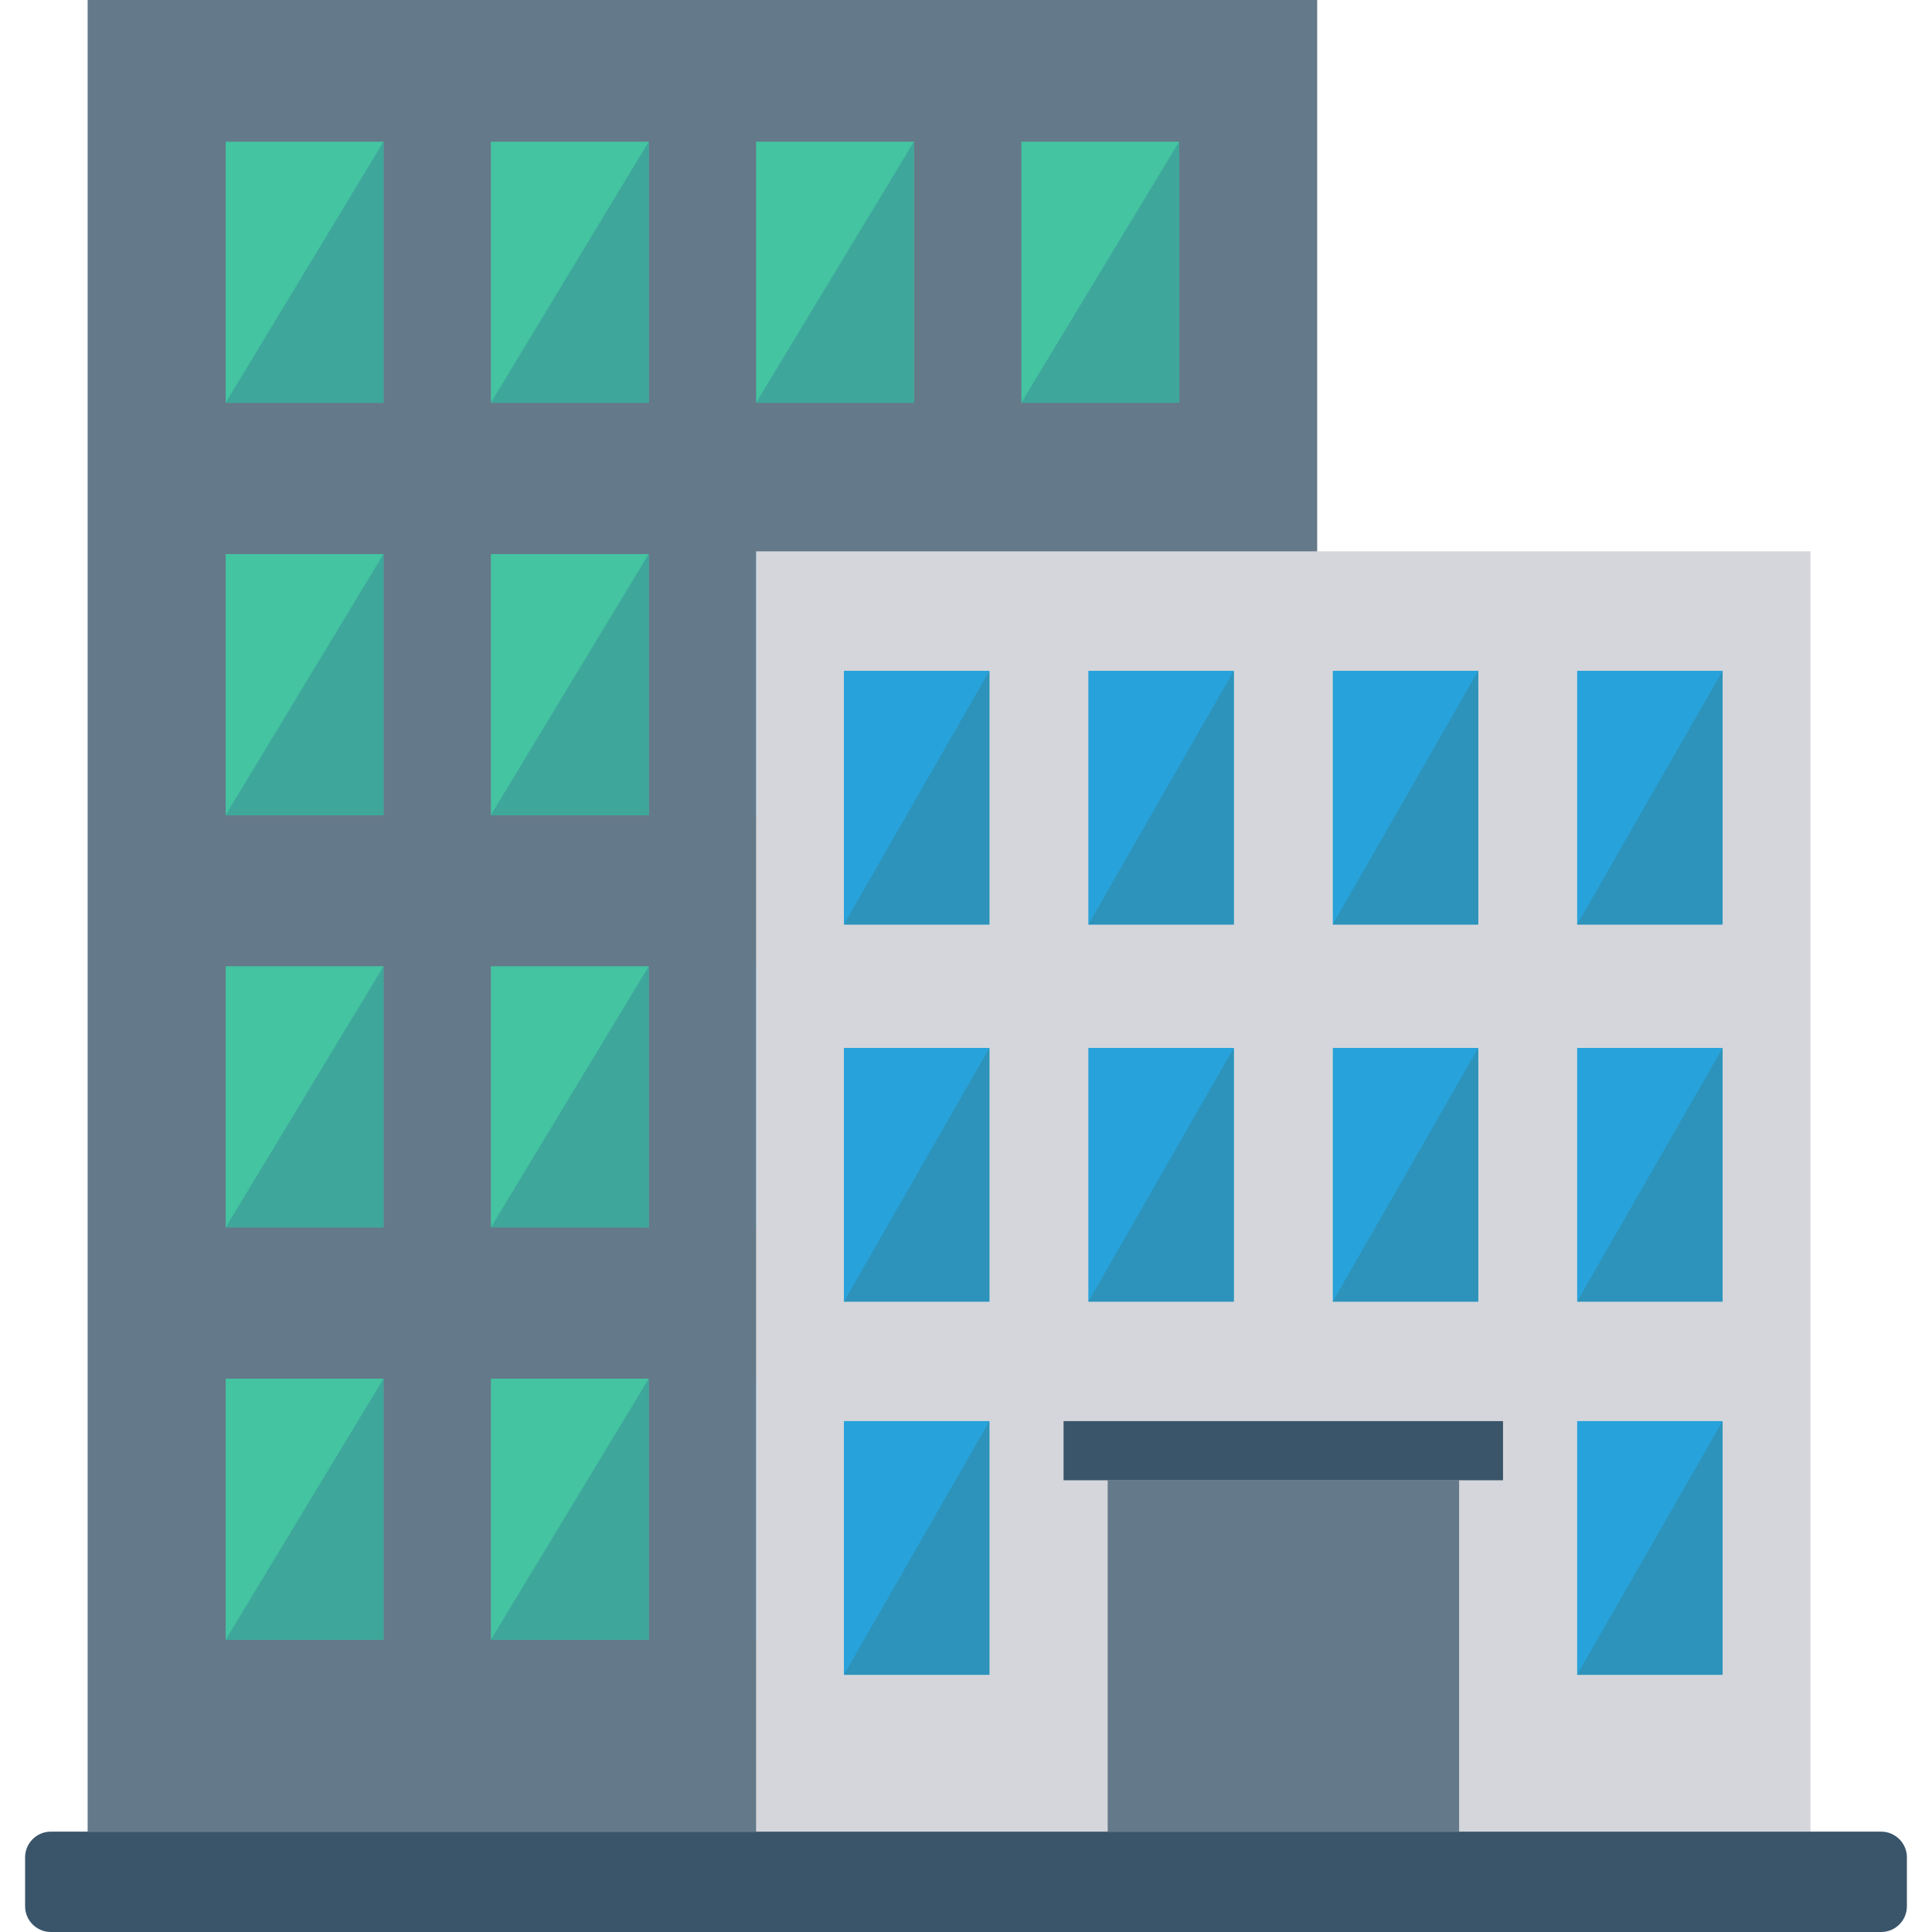
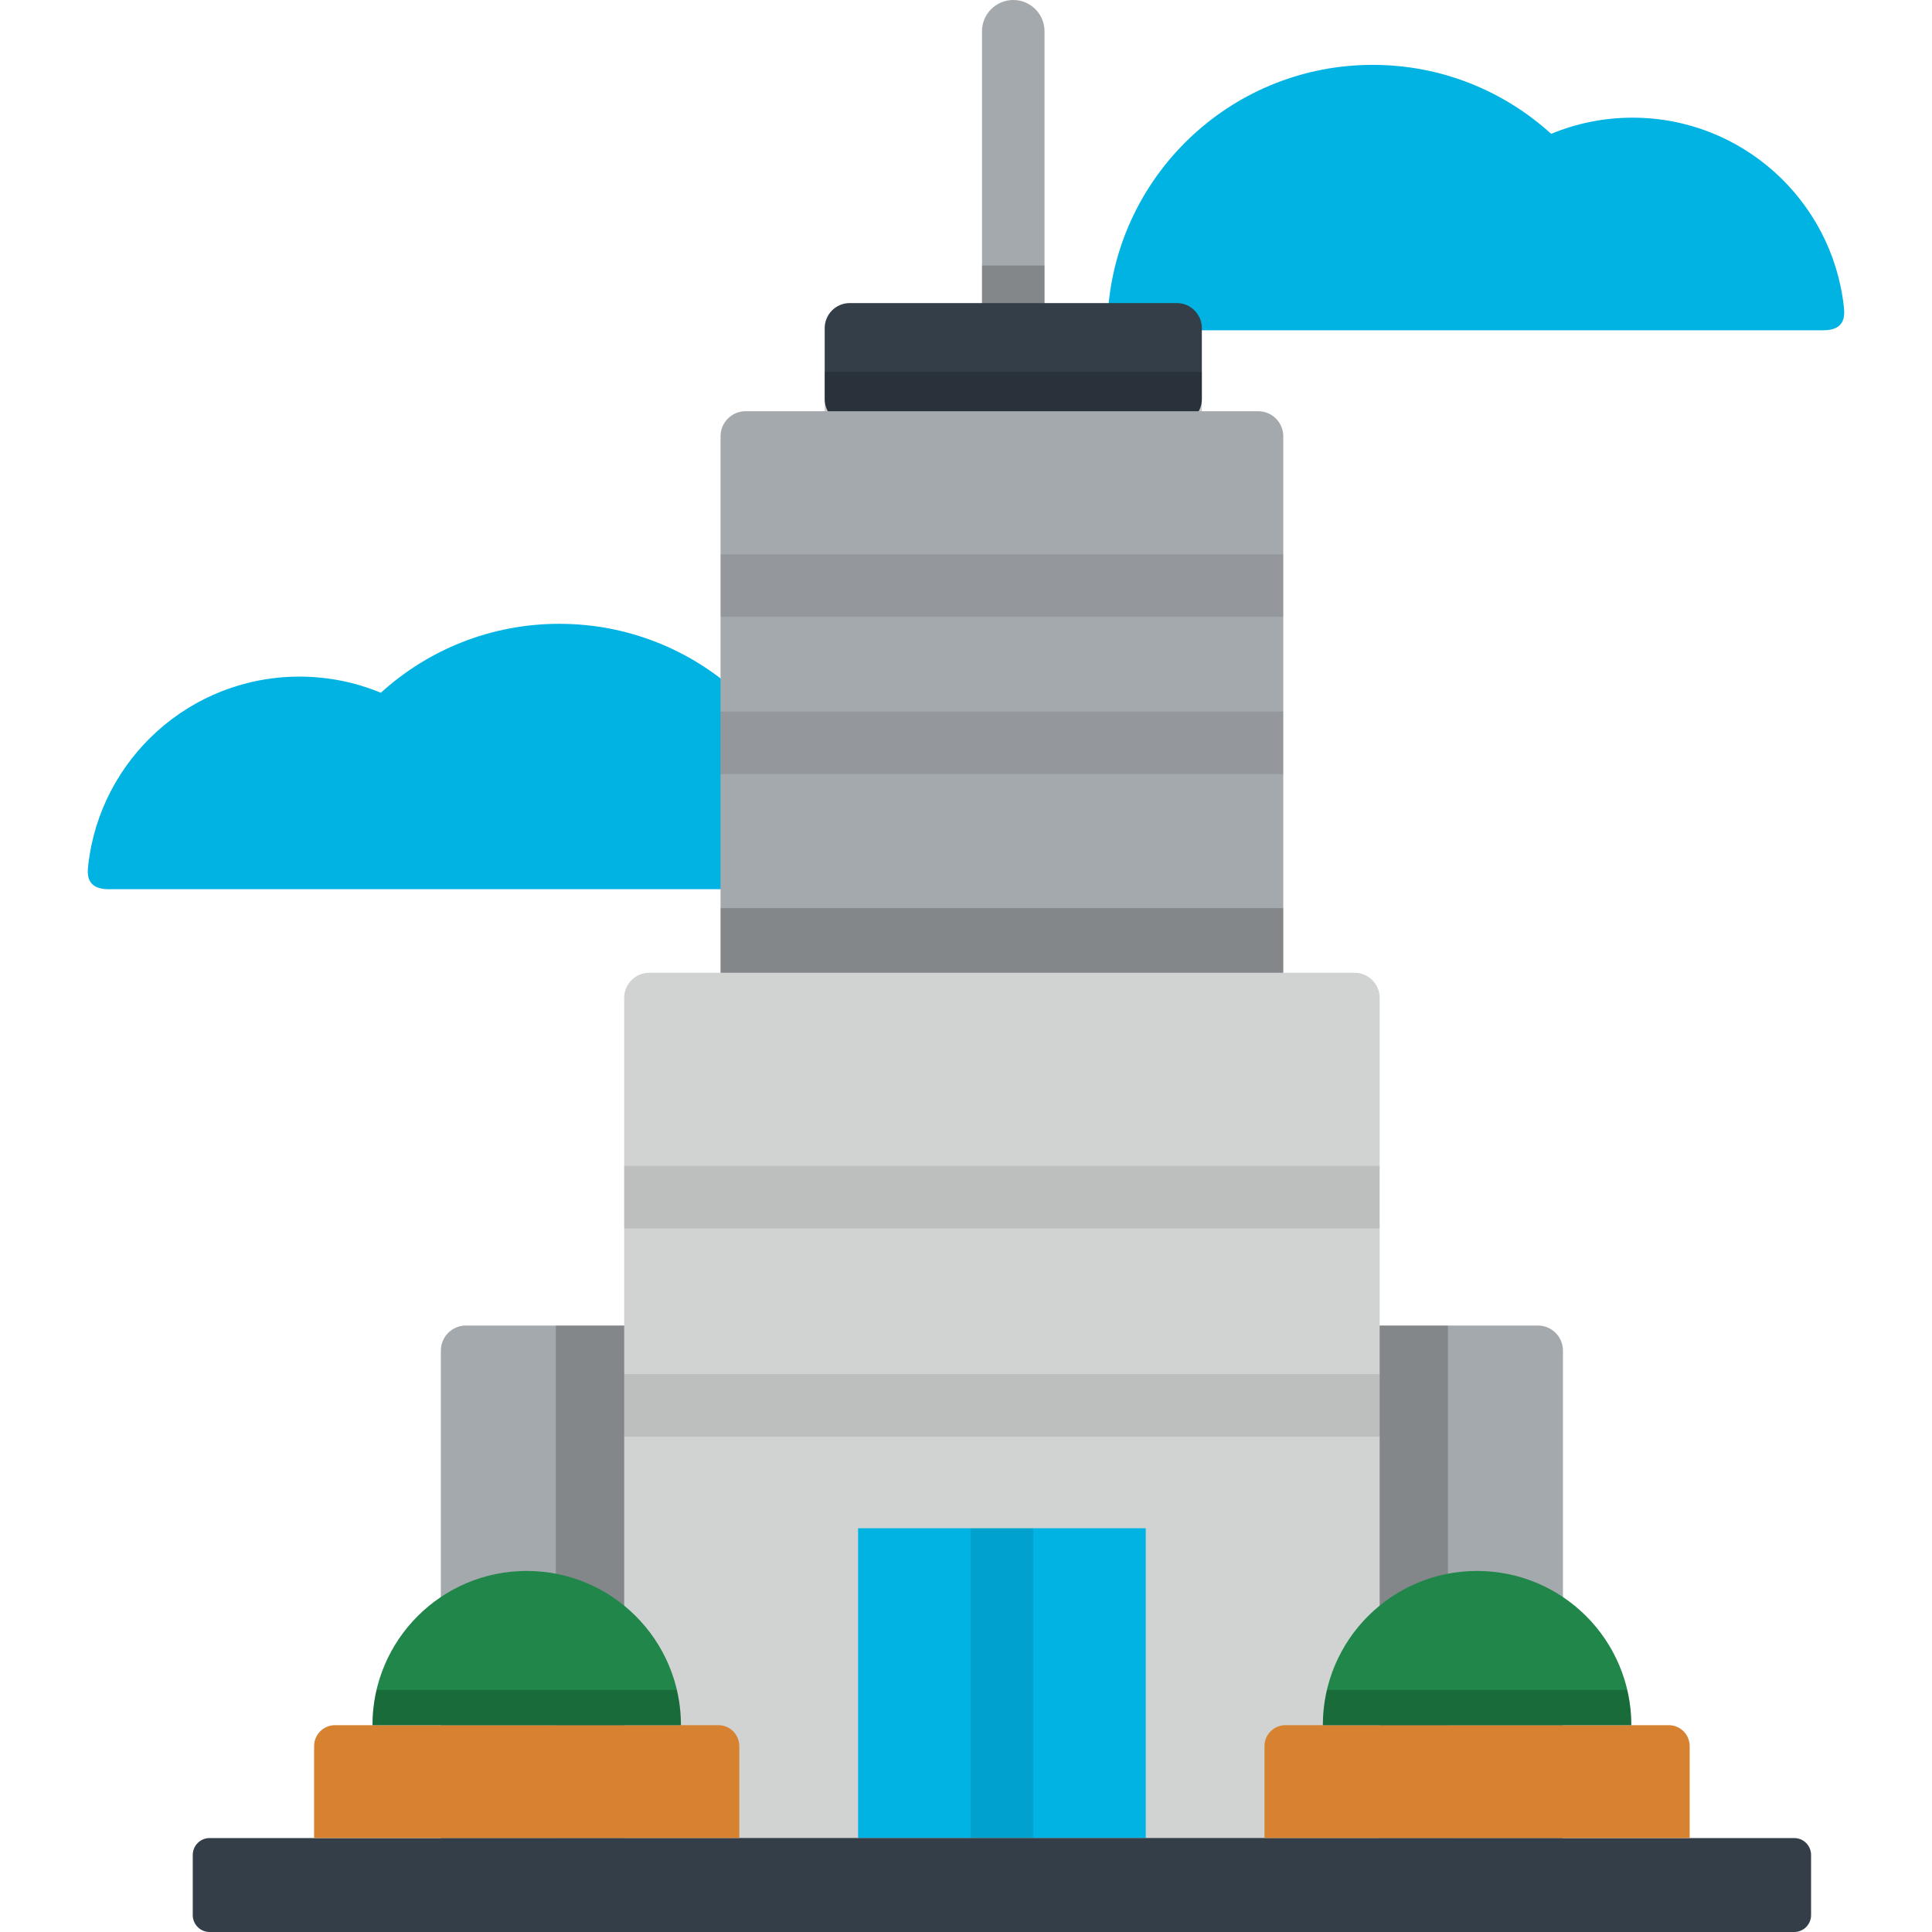
- <svg xmlns="http://www.w3.org/2000/svg" version="1.1" id="Capa_1" x="0px" y="0px" viewBox="0 0 468.293 468.293" style="enable-background:new 0 0 468.293 468.293;" xml:space="preserve">
-   <rect x="21.242" style="fill:#64798A;" width="298.028" height="443.941" />
+ <svg xmlns="http://www.w3.org/2000/svg" version="1.1" id="Layer_1" x="0px" y="0px" viewBox="0 0 512 512" style="enable-background:new 0 0 512 512;" xml:space="preserve">
+   <path style="fill:#A4A9AD;" d="M414.198,357.908c0-3.645-2.983-6.628-6.628-6.628H123.458c-3.645,0-6.628,2.983-6.628,6.628v135.015  c0,3.645,2.983,6.628,6.628,6.628h284.113c3.645,0,6.628-2.983,6.628-6.628V357.908H414.198z" />
+   <rect x="147.31" y="351.281" style="opacity:0.2;enable-background:new    ;" width="236.404" height="135.822" />
  <g>
-     <rect x="54.703" y="34.341" style="fill:#44C4A1;" width="38.256" height="63.282" />
-     <rect x="118.984" y="34.341" style="fill:#44C4A1;" width="38.256" height="63.282" />
-     <rect x="183.271" y="34.341" style="fill:#44C4A1;" width="38.256" height="63.282" />
-     <rect x="247.571" y="34.341" style="fill:#44C4A1;" width="38.256" height="63.282" />
-     <rect x="54.703" y="134.306" style="fill:#44C4A1;" width="38.256" height="63.282" />
-     <rect x="118.984" y="134.306" style="fill:#44C4A1;" width="38.256" height="63.282" />
+     <path style="fill:#00B3E3;" d="M148.22,165.317c-18.211,0-34.804,6.921-47.294,18.275c-6.644-2.755-13.925-4.283-21.565-4.283   c-28.944,0-52.79,21.825-55.977,49.917c-0.24,2.108-0.714,6.423,5.362,6.423c5.436,0,153.08,0,184.116,0   c3.653,0,5.575-4.665,5.351-6.952C214.722,193.115,184.717,165.317,148.22,165.317z" />
+     <path style="fill:#00B3E3;" d="M363.779,17.193c18.211,0,34.804,6.921,47.295,18.275c6.644-2.755,13.925-4.283,21.565-4.283   c28.944,0,52.79,21.825,55.977,49.917c0.24,2.108,0.714,6.423-5.362,6.423c-5.436,0-153.08,0-184.116,0   c-3.653,0-5.575-4.665-5.351-6.952C297.277,44.992,327.281,17.193,363.779,17.193z" />
  </g>
-   <g>
-     <rect x="183.271" y="134.306" style="fill:#27A2DB;" width="38.256" height="63.282" />
-     <rect x="247.571" y="134.306" style="fill:#27A2DB;" width="38.256" height="63.282" />
+   <path style="fill:#A4A9AD;" d="M268.524,97.127c-4.576,0-8.285-3.708-8.285-8.285V8.285c0-4.576,3.71-8.285,8.285-8.285  s8.285,3.71,8.285,8.285v80.556C276.81,93.417,273.101,97.127,268.524,97.127z" />
+   <rect x="260.243" y="70.366" style="opacity:0.2;enable-background:new    ;" width="16.57" height="18.476" />
+   <path style="fill:#333E48;" d="M318.502,86.946c0-3.645-2.983-6.628-6.628-6.628H225.18c-3.645,0-6.628,2.983-6.628,6.628v18.833  c0,3.645,2.983,6.628,6.628,6.628h86.694c3.645,0,6.628-2.983,6.628-6.628V86.946z" />
+   <rect x="218.552" y="98.572" style="opacity:0.2;enable-background:new    ;" width="99.952" height="13.835" />
+   <path style="fill:#A4A9AD;" d="M340.082,115.606c0-3.645-2.983-6.628-6.628-6.628H197.582c-3.645,0-6.628,2.983-6.628,6.628v144.011  c0,3.645,2.983,6.628,6.628,6.628h135.871c3.645,0,6.628-2.983,6.628-6.628V115.606z" />
+   <rect x="190.956" y="240.668" style="opacity:0.2;enable-background:new    ;" width="149.133" height="25.574" />
+   <path style="fill:#D1D3D3;" d="M365.621,487.102V264.419c0-3.645-2.983-6.628-6.628-6.628h-186.95c-3.645,0-6.628,2.983-6.628,6.628  v222.684H365.621z" />
+   <rect x="227.4" y="405.002" style="fill:#00B3E3;" width="76.235" height="82.09" />
+   <g style="opacity:0.1;">
+     <rect x="257.227" y="405.002" width="16.57" height="82.09" />
  </g>
-   <g>
-     <polygon style="fill:#2D93BA;" points="221.525,297.515 183.269,297.515 221.525,234.231  " />
-     <polygon style="fill:#2D93BA;" points="285.808,297.515 247.553,297.515 285.808,234.231  " />
+   <path style="fill:#333E48;" d="M479.951,507.538c0,2.454-2.006,4.462-4.462,4.462H55.546c-2.455,0-4.462-2.008-4.462-4.462v-15.971  c0-2.456,2.007-4.464,4.462-4.464h419.945c2.456,0,4.462,2.008,4.462,4.464v15.971H479.951z" />
+   <g style="opacity:0.1;">
+     <rect x="165.416" y="308.982" width="200.203" height="16.57" />
  </g>
-   <g>
-     <rect x="54.703" y="334.174" style="fill:#44C4A1;" width="38.256" height="63.282" />
-     <rect x="118.984" y="334.174" style="fill:#44C4A1;" width="38.256" height="63.282" />
+   <g style="opacity:0.1;">
+     <rect x="165.416" y="364.161" width="200.203" height="16.57" />
  </g>
-   <g>
-     <rect x="183.271" y="334.174" style="fill:#27A2DB;" width="38.256" height="63.282" />
-     <rect x="247.571" y="334.174" style="fill:#27A2DB;" width="38.256" height="63.282" />
+   <g style="opacity:0.1;">
+     <rect x="190.956" y="188.571" width="149.133" height="16.57" />
  </g>
-   <g>
-     <polygon style="fill:#3EA69B;" points="92.958,97.628 54.703,97.628 92.958,34.344  " />
-     <polygon style="fill:#3EA69B;" points="157.242,97.628 118.986,97.628 157.242,34.344  " />
-     <polygon style="fill:#3EA69B;" points="221.525,97.628 183.269,97.628 221.525,34.344  " />
-     <polygon style="fill:#3EA69B;" points="285.808,97.628 247.553,97.628 285.808,34.344  " />
-     <polygon style="fill:#3EA69B;" points="92.958,197.571 54.703,197.571 92.958,134.288  " />
-     <polygon style="fill:#3EA69B;" points="157.242,197.571 118.986,197.571 157.242,134.288  " />
+   <g style="opacity:0.1;">
+     <rect x="190.956" y="146.902" width="149.133" height="16.57" />
  </g>
-   <g>
-     <polygon style="fill:#2D93BA;" points="221.525,197.571 183.269,197.571 221.525,134.288  " />
-     <polygon style="fill:#2D93BA;" points="285.808,197.571 247.553,197.571 285.808,134.288  " />
-   </g>
-   <g>
-     <rect x="54.703" y="234.209" style="fill:#44C4A1;" width="38.256" height="63.282" />
-     <rect x="118.984" y="234.209" style="fill:#44C4A1;" width="38.256" height="63.282" />
-   </g>
-   <g>
-     <rect x="183.271" y="234.209" style="fill:#27A2DB;" width="38.256" height="63.282" />
-     <rect x="247.571" y="234.209" style="fill:#27A2DB;" width="38.256" height="63.282" />
-   </g>
-   <g>
-     <polygon style="fill:#3EA69B;" points="92.958,397.458 54.703,397.458 92.958,334.175  " />
-     <polygon style="fill:#3EA69B;" points="157.242,397.458 118.986,397.458 157.242,334.175  " />
-   </g>
-   <g>
-     <polygon style="fill:#2D93BA;" points="221.525,397.458 183.269,397.458 221.525,334.175  " />
-     <polygon style="fill:#2D93BA;" points="285.808,397.458 247.553,397.458 285.808,334.175  " />
-   </g>
-   <rect x="183.271" y="133.638" style="fill:#D5D6DB;" width="255.563" height="310.328" />
-   <rect x="268.488" y="358.793" style="fill:#64798A;" width="85.186" height="85.173" />
-   <rect x="257.792" y="344.457" style="fill:#3A556A;" width="106.521" height="14.342" />
-   <g>
-     <rect x="204.55" y="162.597" style="fill:#27A2DB;" width="35.253" height="61.49" />
-     <rect x="263.805" y="162.597" style="fill:#27A2DB;" width="35.253" height="61.49" />
-     <rect x="323.06" y="162.597" style="fill:#27A2DB;" width="35.253" height="61.49" />
-     <rect x="382.283" y="162.597" style="fill:#27A2DB;" width="35.253" height="61.49" />
-   </g>
-   <g>
-     <polygon style="fill:#2D93BA;" points="239.82,224.088 204.566,224.088 239.82,162.597  " />
-     <polygon style="fill:#2D93BA;" points="299.059,224.088 263.805,224.088 299.059,162.597  " />
-     <polygon style="fill:#2D93BA;" points="358.297,224.088 323.044,224.088 358.297,162.597  " />
-     <polygon style="fill:#2D93BA;" points="417.536,224.088 382.283,224.088 417.536,162.597  " />
-   </g>
-   <g>
-     <rect x="204.55" y="254.002" style="fill:#27A2DB;" width="35.253" height="61.49" />
-     <rect x="263.805" y="254.002" style="fill:#27A2DB;" width="35.253" height="61.49" />
-     <rect x="323.06" y="254.002" style="fill:#27A2DB;" width="35.253" height="61.49" />
-     <rect x="382.283" y="254.002" style="fill:#27A2DB;" width="35.253" height="61.49" />
-     <rect x="382.283" y="344.457" style="fill:#27A2DB;" width="35.253" height="61.49" />
-     <rect x="204.55" y="344.457" style="fill:#27A2DB;" width="35.253" height="61.49" />
-   </g>
-   <g>
-     <polygon style="fill:#2D93BA;" points="239.82,315.497 204.566,315.497 239.82,254.006  " />
-     <polygon style="fill:#2D93BA;" points="299.059,315.497 263.805,315.497 299.059,254.006  " />
-     <polygon style="fill:#2D93BA;" points="358.297,315.497 323.044,315.497 358.297,254.006  " />
-     <polygon style="fill:#2D93BA;" points="417.536,315.497 382.283,315.497 417.536,254.006  " />
-     <polygon style="fill:#2D93BA;" points="417.536,405.946 382.283,405.946 417.536,344.456  " />
-     <polygon style="fill:#2D93BA;" points="239.82,405.946 204.566,405.946 239.82,344.456  " />
-   </g>
-   <path style="fill:#3A556A;" d="M455.967,468.293H12.326c-3.448,0-6.244-2.796-6.244-6.244V450.21c0-3.448,2.795-6.244,6.244-6.244  h443.641c3.448,0,6.244,2.795,6.244,6.244v11.839C462.211,465.497,459.415,468.293,455.967,468.293z" />
-   <g>
-     <polygon style="fill:#3EA69B;" points="92.958,297.515 54.703,297.515 92.958,234.231  " />
-     <polygon style="fill:#3EA69B;" points="157.242,297.515 118.986,297.515 157.242,234.231  " />
-   </g>
+   <path style="fill:#D68231;" d="M195.922,487.102v-24.388c0-3.038-2.486-5.523-5.523-5.523H88.767c-3.038,0-5.523,2.486-5.523,5.523  v24.388H195.922z" />
+   <path style="fill:#218649;" d="M180.456,457.191c0-22.574-18.299-40.874-40.874-40.874s-40.874,18.299-40.874,40.874H180.456z" />
+   <path style="opacity:0.2;enable-background:new    ;" d="M179.368,447.842H99.796c-0.704,3.005-1.087,6.132-1.087,9.35h81.747  C180.456,453.973,180.072,450.845,179.368,447.842z" />
+   <path style="fill:#D68231;" d="M335.105,487.102v-24.388c0-3.038,2.486-5.523,5.523-5.523H442.26c3.038,0,5.523,2.486,5.523,5.523  v24.388H335.105z" />
+   <path style="fill:#218649;" d="M350.571,457.191c0-22.574,18.299-40.874,40.874-40.874c22.574,0,40.874,18.299,40.874,40.874  H350.571z" />
+   <path style="opacity:0.2;enable-background:new    ;" d="M351.658,447.842h79.572c0.704,3.005,1.087,6.132,1.087,9.35H350.57  C350.571,453.973,350.955,450.845,351.658,447.842z" />
  <g>
</g>
  <g>
</g>
  <g>
</g>
  <g>
</g>
  <g>
</g>
  <g>
</g>
  <g>
</g>
  <g>
</g>
  <g>
</g>
  <g>
</g>
  <g>
</g>
  <g>
</g>
  <g>
</g>
  <g>
</g>
  <g>
</g>
</svg>
